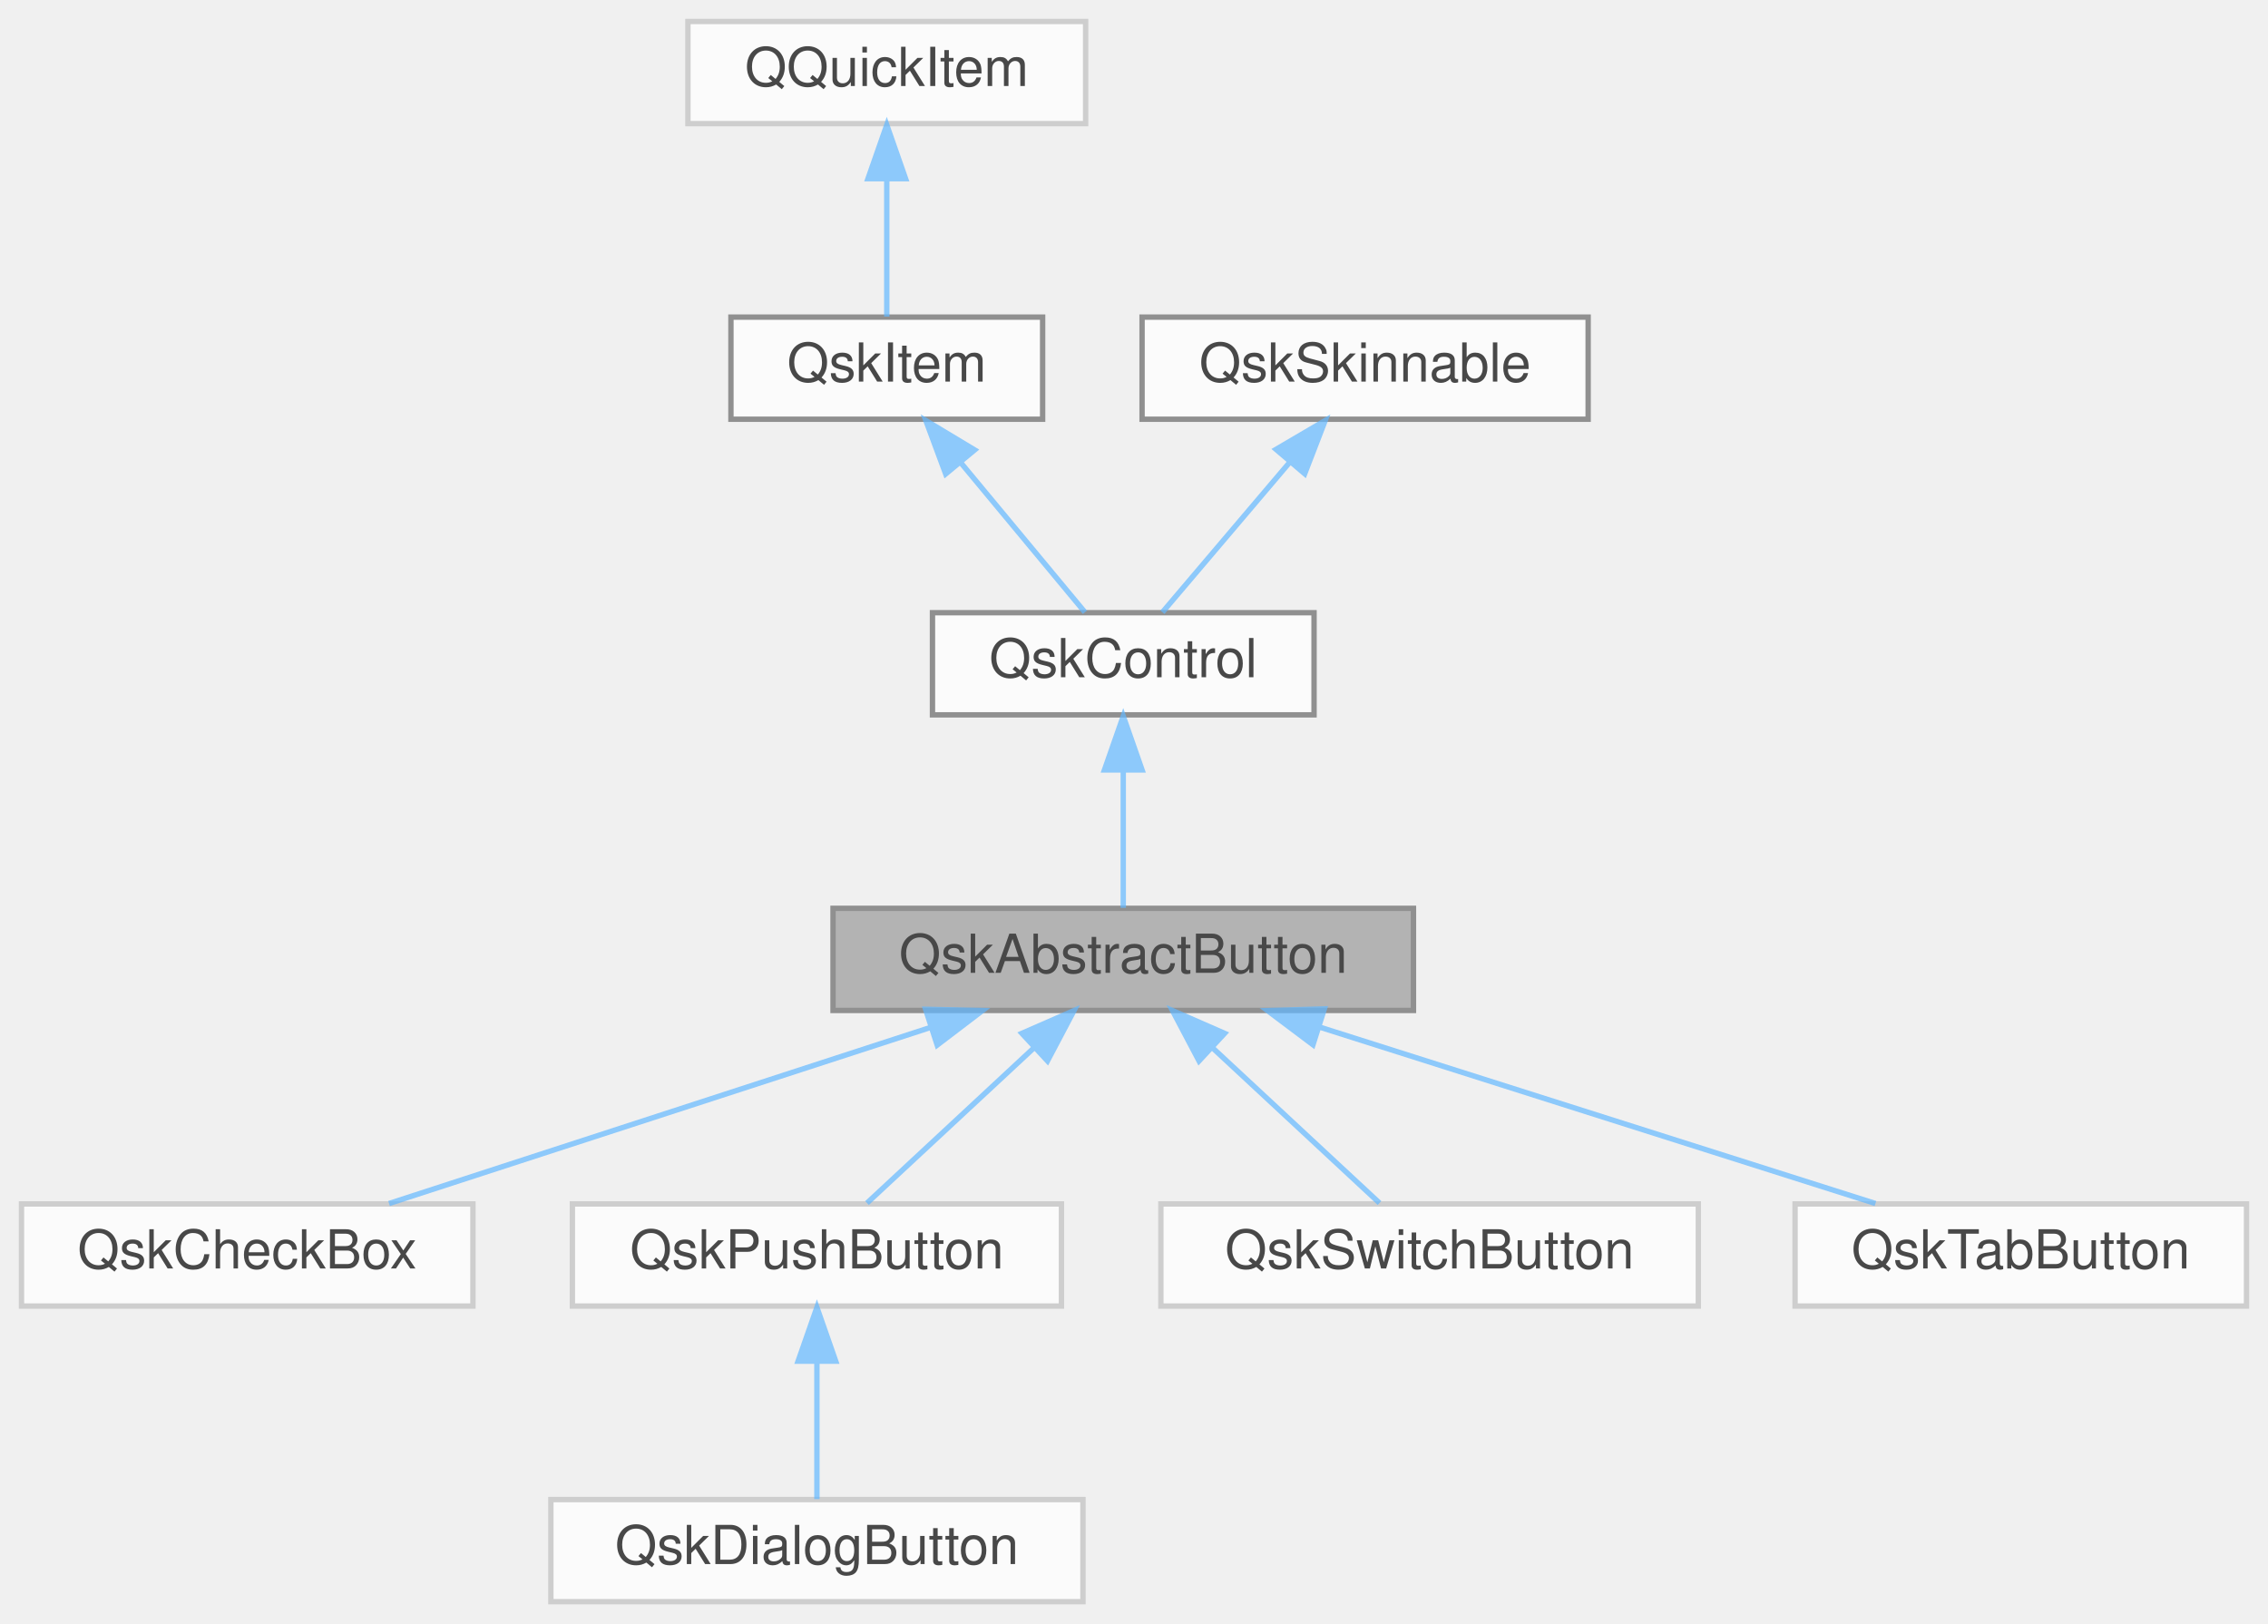
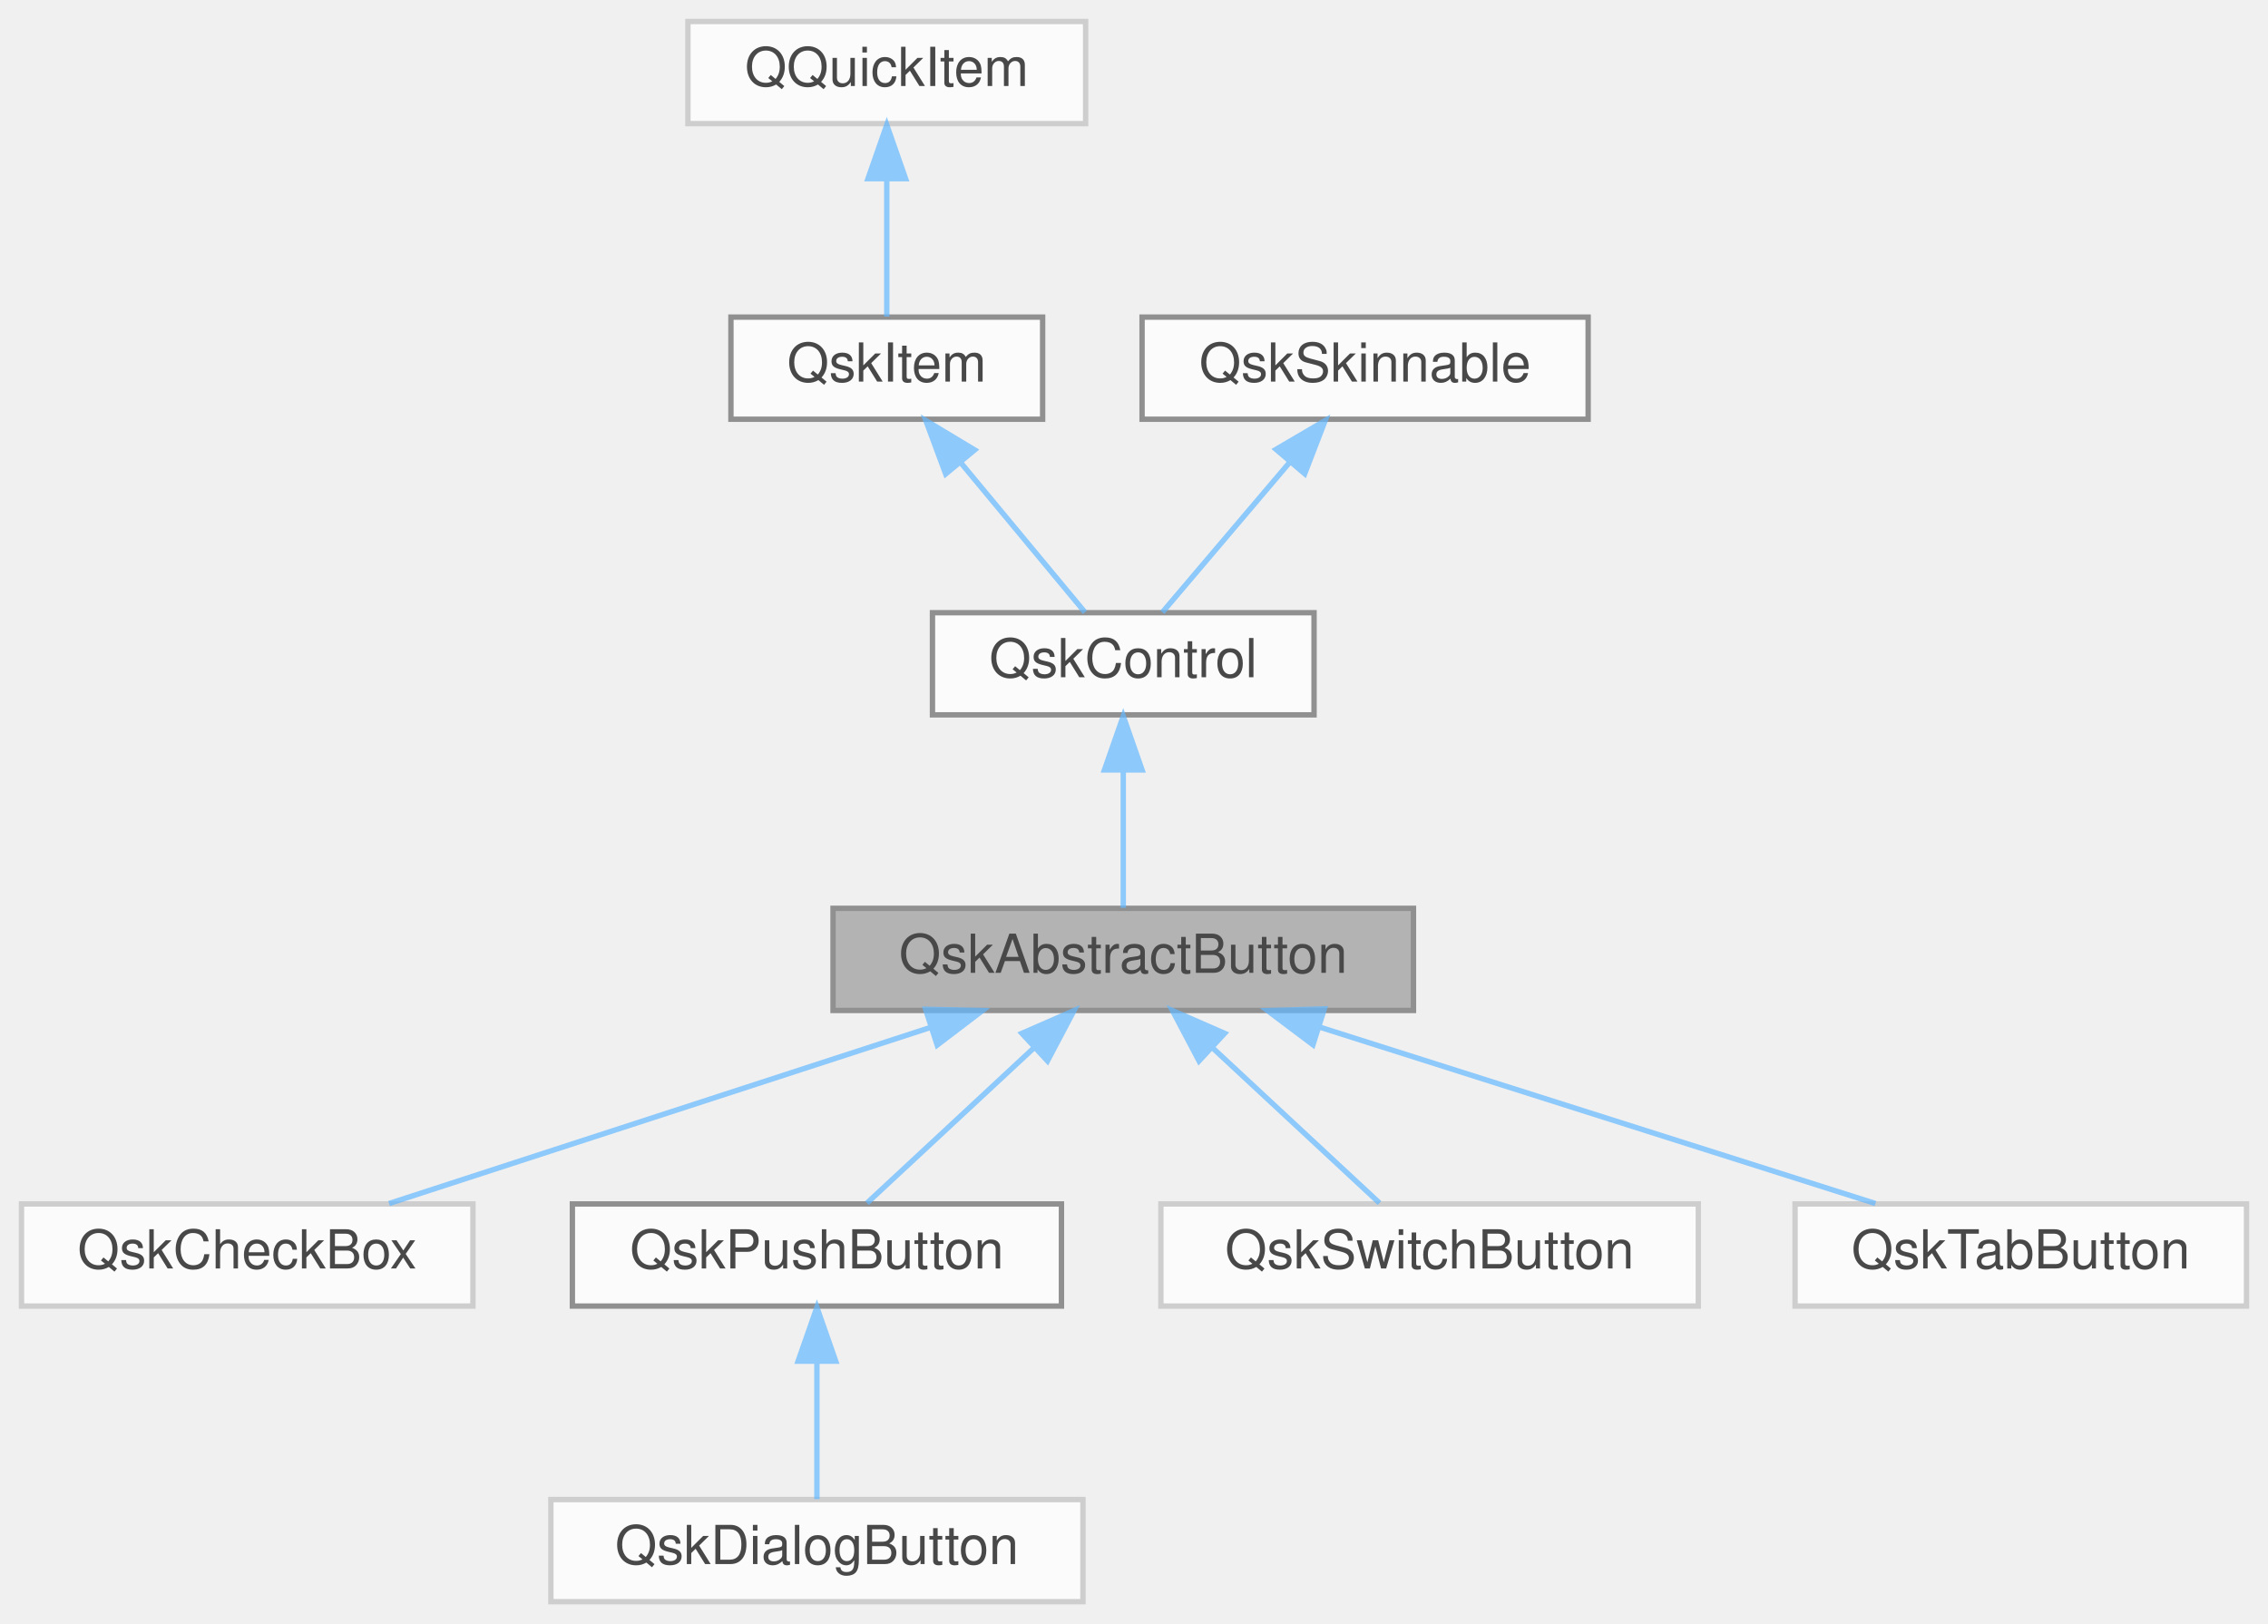
<svg xmlns="http://www.w3.org/2000/svg" xmlns:xlink="http://www.w3.org/1999/xlink" width="422pt" height="302pt" viewBox="0.00 0.00 422.00 302.00">
  <svg id="main" version="1.1" xml:space="preserve">
    <style type="text/css">
.node, .edge {opacity: 0.7;}
.node.selected, .edge.selected {opacity: 1;}
.edge:hover path { stroke: red; }
.edge:hover polygon { stroke: red; fill: red; }
</style>
    <svg id="graph" class="graph">
      <g id="graph0" class="graph" transform="scale(1 1) rotate(0) translate(4 298)">
        <g id="Node000001" class="node">
          <g id="a_Node000001">
            <a xlink:title=" ">
              <polygon fill="#999999" stroke="#666666" points="259,-129 151,-129 151,-110 259,-110 259,-129" />
              <text text-anchor="middle" x="205" y="-117" font-family="Helvetica,sans-Serif" font-size="10.00">QskAbstractButton</text>
            </a>
          </g>
        </g>
        <g id="Node000006" class="node">
          <g id="a_Node000006">
            <a xlink:href="classQskCheckBox.html" target="_top" xlink:title=" ">
              <polygon fill="white" stroke="#bfbfbf" points="84,-74 0,-74 0,-55 84,-55 84,-74" />
              <text text-anchor="middle" x="42" y="-62" font-family="Helvetica,sans-Serif" font-size="10.00">QskCheckBox</text>
            </a>
          </g>
        </g>
        <g id="edge5_Node000001_Node000006" class="edge">
          <g id="a_edge5_Node000001_Node000006">
            <a xlink:title=" ">
              <path fill="none" stroke="#63b8ff" d="M169.01,-106.8C138.59,-96.91 95.72,-82.97 68.39,-74.08" />
              <polygon fill="#63b8ff" stroke="#63b8ff" points="168.22,-110.22 178.81,-109.98 170.38,-103.56 168.22,-110.22" />
            </a>
          </g>
        </g>
        <g id="Node000007" class="node">
          <g id="a_Node000007">
            <a xlink:href="classQskPushButton.html" target="_top" xlink:title=" ">
-               <polygon fill="white" stroke="#bfbfbf" points="193.5,-74 102.5,-74 102.5,-55 193.5,-55 193.5,-74" />
+               <polygon fill="white" stroke="#666666" points="193.5,-74 102.5,-74 102.5,-55 193.5,-55 193.5,-74" />
              <text text-anchor="middle" x="148" y="-62" font-family="Helvetica,sans-Serif" font-size="10.00">QskPushButton</text>
            </a>
          </g>
        </g>
        <g id="edge6_Node000001_Node000007" class="edge">
          <g id="a_edge6_Node000001_Node000007">
            <a xlink:title=" ">
              <path fill="none" stroke="#63b8ff" d="M188.38,-103.04C178.27,-93.64 165.72,-81.98 157.32,-74.17" />
              <polygon fill="#63b8ff" stroke="#63b8ff" points="186.14,-105.74 195.84,-109.98 190.9,-100.61 186.14,-105.74" />
            </a>
          </g>
        </g>
        <g id="Node000009" class="node">
          <g id="a_Node000009">
            <a xlink:href="classQskSwitchButton.html" target="_top" xlink:title=" ">
              <polygon fill="white" stroke="#bfbfbf" points="312,-74 212,-74 212,-55 312,-55 312,-74" />
              <text text-anchor="middle" x="262" y="-62" font-family="Helvetica,sans-Serif" font-size="10.00">QskSwitchButton</text>
            </a>
          </g>
        </g>
        <g id="edge8_Node000001_Node000009" class="edge">
          <g id="a_edge8_Node000001_Node000009">
            <a xlink:title=" ">
              <path fill="none" stroke="#63b8ff" d="M221.62,-103.04C231.73,-93.64 244.28,-81.98 252.68,-74.17" />
              <polygon fill="#63b8ff" stroke="#63b8ff" points="219.1,-100.61 214.16,-109.98 223.86,-105.74 219.1,-100.61" />
            </a>
          </g>
        </g>
        <g id="Node000010" class="node">
          <g id="a_Node000010">
            <a xlink:href="classQskTabButton.html" target="_top" xlink:title=" ">
              <polygon fill="white" stroke="#bfbfbf" points="414,-74 330,-74 330,-55 414,-55 414,-74" />
              <text text-anchor="middle" x="372" y="-62" font-family="Helvetica,sans-Serif" font-size="10.00">QskTabButton</text>
            </a>
          </g>
        </g>
        <g id="edge9_Node000001_Node000010" class="edge">
          <g id="a_edge9_Node000001_Node000010">
            <a xlink:title=" ">
              <path fill="none" stroke="#63b8ff" d="M241.46,-106.93C272.66,-97.03 316.84,-83.01 344.96,-74.08" />
              <polygon fill="#63b8ff" stroke="#63b8ff" points="240.3,-103.62 231.83,-109.98 242.42,-110.3 240.3,-103.62" />
            </a>
          </g>
        </g>
        <g id="Node000002" class="node">
          <g id="a_Node000002">
            <a xlink:href="classQskControl.html" target="_top" xlink:title="Base class of all controls.">
              <polygon fill="white" stroke="#666666" points="240.5,-184 169.5,-184 169.5,-165 240.5,-165 240.5,-184" />
              <text text-anchor="middle" x="205" y="-172" font-family="Helvetica,sans-Serif" font-size="10.00">QskControl</text>
            </a>
          </g>
        </g>
        <g id="edge1_Node000001_Node000002" class="edge">
          <g id="a_edge1_Node000001_Node000002">
            <a xlink:title=" ">
              <path fill="none" stroke="#63b8ff" d="M205,-154.66C205,-145.93 205,-135.99 205,-129.09" />
              <polygon fill="#63b8ff" stroke="#63b8ff" points="201.5,-154.75 205,-164.75 208.5,-154.75 201.5,-154.75" />
            </a>
          </g>
        </g>
        <g id="Node000003" class="node">
          <g id="a_Node000003">
            <a xlink:href="classQskItem.html" target="_top" xlink:title=" ">
              <polygon fill="white" stroke="#666666" points="190,-239 132,-239 132,-220 190,-220 190,-239" />
              <text text-anchor="middle" x="161" y="-227" font-family="Helvetica,sans-Serif" font-size="10.00">QskItem</text>
            </a>
          </g>
        </g>
        <g id="edge2_Node000002_Node000003" class="edge">
          <g id="a_edge2_Node000002_Node000003">
            <a xlink:title=" ">
              <path fill="none" stroke="#63b8ff" d="M174.73,-211.96C182.4,-202.72 191.63,-191.6 197.87,-184.09" />
              <polygon fill="#63b8ff" stroke="#63b8ff" points="171.96,-209.82 168.27,-219.75 177.35,-214.29 171.96,-209.82" />
            </a>
          </g>
        </g>
        <g id="Node000004" class="node">
          <g id="a_Node000004">
            <a xlink:title=" ">
              <polygon fill="white" stroke="#bfbfbf" points="198,-294 124,-294 124,-275 198,-275 198,-294" />
              <text text-anchor="middle" x="161" y="-282" font-family="Helvetica,sans-Serif" font-size="10.00">QQuickItem</text>
            </a>
          </g>
        </g>
        <g id="edge3_Node000003_Node000004" class="edge">
          <g id="a_edge3_Node000003_Node000004">
            <a xlink:title=" ">
              <path fill="none" stroke="#63b8ff" d="M161,-264.66C161,-255.93 161,-245.99 161,-239.09" />
              <polygon fill="#63b8ff" stroke="#63b8ff" points="157.5,-264.75 161,-274.75 164.5,-264.75 157.5,-264.75" />
            </a>
          </g>
        </g>
        <g id="Node000005" class="node">
          <g id="a_Node000005">
            <a xlink:href="classQskSkinnable.html" target="_top" xlink:title=" ">
              <polygon fill="white" stroke="#666666" points="291.5,-239 208.5,-239 208.5,-220 291.5,-220 291.5,-239" />
              <text text-anchor="middle" x="250" y="-227" font-family="Helvetica,sans-Serif" font-size="10.00">QskSkinnable</text>
            </a>
          </g>
        </g>
        <g id="edge4_Node000002_Node000005" class="edge">
          <g id="a_edge4_Node000002_Node000005">
            <a xlink:title=" ">
              <path fill="none" stroke="#63b8ff" d="M235.95,-211.96C228.11,-202.72 218.67,-191.6 212.29,-184.09" />
              <polygon fill="#63b8ff" stroke="#63b8ff" points="233.43,-214.39 242.57,-219.75 238.76,-209.86 233.43,-214.39" />
            </a>
          </g>
        </g>
        <g id="Node000008" class="node">
          <g id="a_Node000008">
            <a xlink:href="classQskDialogButton.html" target="_top" xlink:title=" ">
              <polygon fill="white" stroke="#bfbfbf" points="197.5,-19 98.5,-19 98.5,0 197.5,0 197.5,-19" />
              <text text-anchor="middle" x="148" y="-7" font-family="Helvetica,sans-Serif" font-size="10.00">QskDialogButton</text>
            </a>
          </g>
        </g>
        <g id="edge7_Node000007_Node000008" class="edge">
          <g id="a_edge7_Node000007_Node000008">
            <a xlink:title=" ">
              <path fill="none" stroke="#63b8ff" d="M148,-44.66C148,-35.93 148,-25.99 148,-19.09" />
              <polygon fill="#63b8ff" stroke="#63b8ff" points="144.5,-44.75 148,-54.75 151.5,-44.75 144.5,-44.75" />
            </a>
          </g>
        </g>
      </g>
    </svg>
  </svg>
  <style type="text/css">

[data-mouse-over-selected='false'] { opacity: 0.7; }
[data-mouse-over-selected='true']  { opacity: 1.0; }

</style>
</svg>
